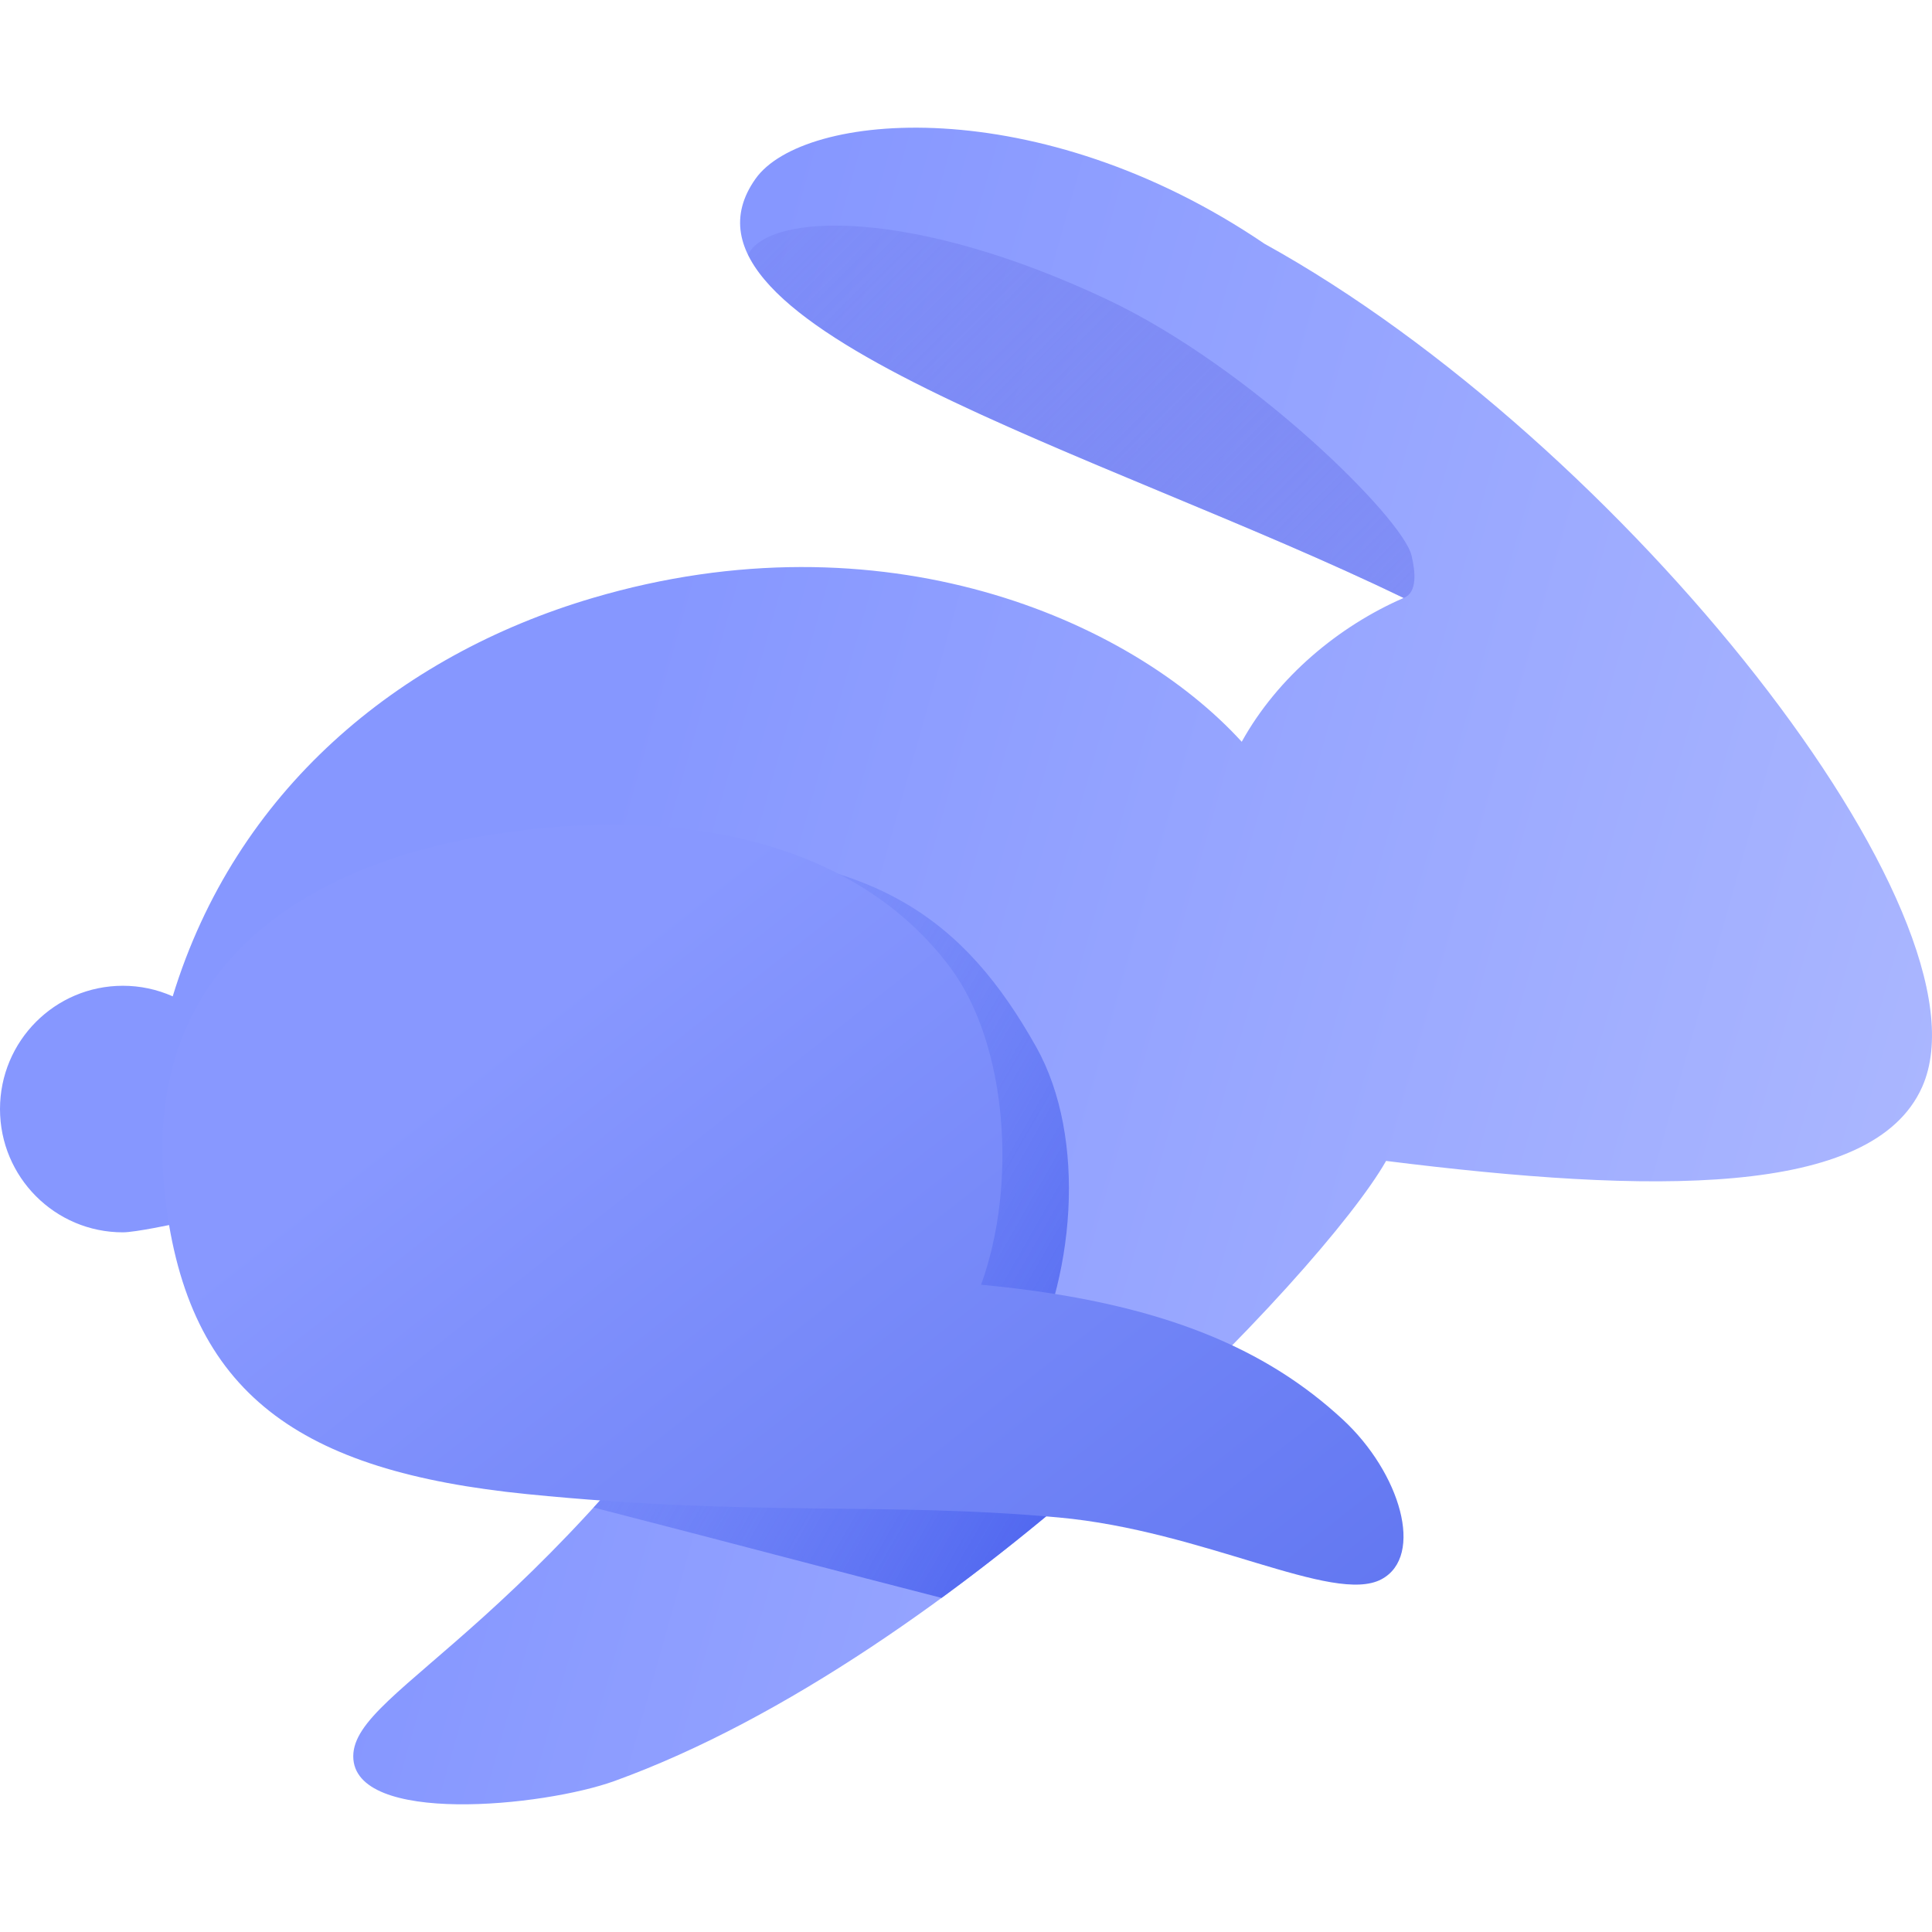
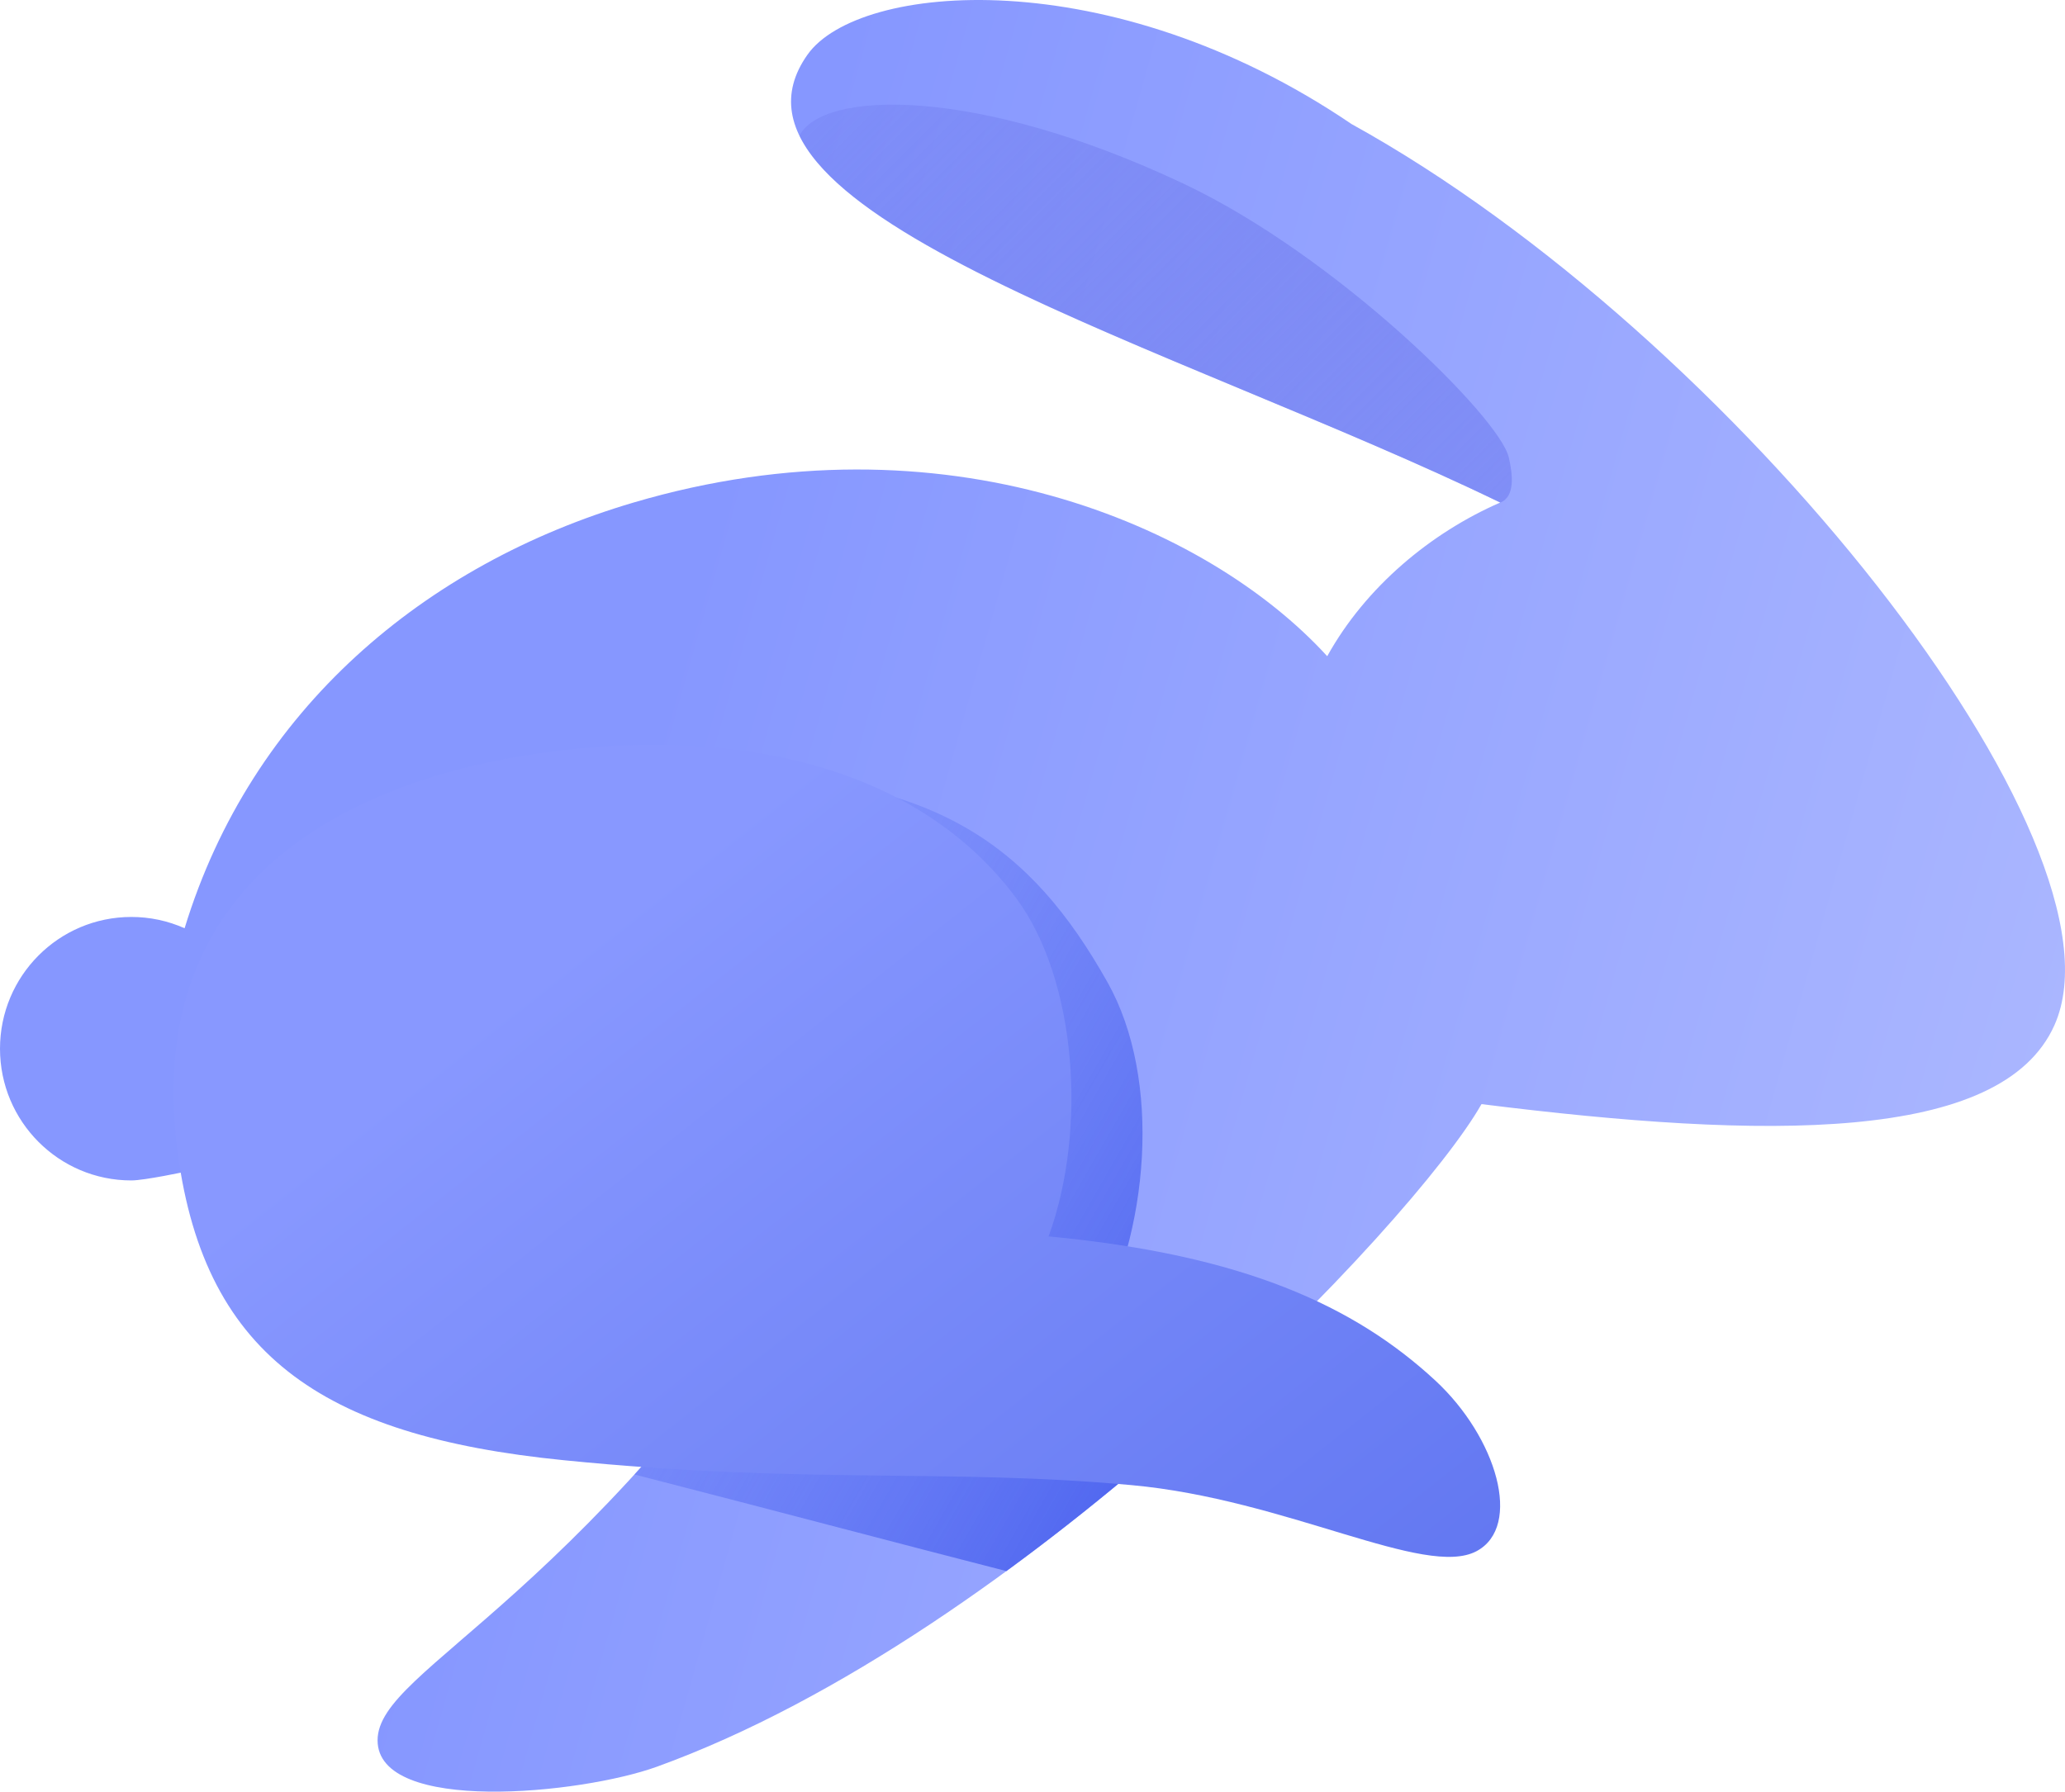
- <svg xmlns="http://www.w3.org/2000/svg" width="368.709" height="368.709" fill="none" viewBox="0 0 368.709 368.709">
+ <svg xmlns="http://www.w3.org/2000/svg" width="368.708" height="319.977" fill="none" viewBox="0 24.366 368.708 319.977">
  <path fill="url(#a)" d="M366.824 183.085c14.482-32.46-57.11-123.149-125.506-160.932-43.11-29.27-88.034-25.248-97.132-12.397C124.22 37.96 210.302 61.86 267.872 89.747c-12.375 5.393-24.037 15.071-30.895 27.448-21.463-23.51-68.57-43.756-123.846-27.448-37.249 10.99-68.206 36.9-80.17 76.032a23.3 23.3 0 0 0-9.513-2.017C10.498 163.762 0 174.296 0 187.29s10.498 23.527 23.448 23.527c2.4 0 9.905-1.615 9.905-1.615l119.931.872c-47.963 76.345-85.867 87.505-85.867 100.732 0 13.226 36.268 9.642 49.885 4.712 65.19-23.6 135.207-97.156 147.222-118.33 50.455 6.316 92.858 7.063 102.3-14.102" style="fill:url(#a)" transform="translate(0 24.366)" />
  <path fill="url(#b)" fill-rule="evenodd" d="m267.867 89.751.01.004c2.668-1.055 2.236-5.009 1.503-8.115-1.684-7.137-30.742-35.928-58.029-48.823-37.182-17.572-64.562-16.666-68.607-8.567 7.574 15.575 42.687 30.2 79.358 45.471 15.646 6.516 31.575 13.15 45.771 20.027z" clip-rule="evenodd" style="fill:url(#b)" transform="translate(0 24.366)" />
  <path fill="url(#c)" fill-rule="evenodd" d="M220.683 246.511c-7.52-2.883-16.014-5.529-25.67-7.929 10.296-18.486 12.456-45.854 2.732-63.157-13.648-24.284-30.779-37.209-70.589-37.209-21.895 0-80.847 7.4-81.893 56.778-.11 5.181-.003 9.93.371 14.295l107.65.783c-14.513 23.101-28.105 40.234-40.004 53.261a8635 8635 0 0 1 36.902 9.59c10.27 2.685 19.671 5.144 29.511 7.663 14.843-10.85 28.796-22.68 40.99-34.075" clip-rule="evenodd" style="fill:url(#c)" transform="translate(0 24.366)" />
  <path fill="url(#d)" d="M31.523 204.216c4.398 37.51 25.644 52.21 69.058 56.56s68.317 1.432 101.471 4.458c27.691 2.528 52.415 16.686 61.587 11.794 8.254-4.404 3.636-20.312-7.409-30.519-14.318-13.23-34.134-22.428-69-25.693 6.948-19.089 5.001-45.855-5.79-60.417-15.605-21.056-44.406-30.575-80.859-26.416-38.084 4.345-74.576 23.158-69.058 70.233" style="fill:url(#d)" transform="translate(0 24.366)" />
  <defs>
    <linearGradient id="a" x1="180.439" x2="435.479" y1="250.352" y2="322.433" gradientTransform="translate(-71.646 -96.012)" gradientUnits="userSpaceOnUse">
      <stop stop-color="#8697ff" />
      <stop offset="1" stop-color="#abb7ff" />
    </linearGradient>
    <linearGradient id="b" x1="392.428" x2="207.876" y1="245.489" y2="61.108" gradientTransform="translate(-71.646 -96.012)" gradientUnits="userSpaceOnUse">
      <stop stop-color="#8697ff" />
      <stop offset="1" stop-color="#5156d8" stop-opacity="0" />
    </linearGradient>
    <linearGradient id="c" x1="297.446" x2="120.465" y1="348.967" y2="247.558" gradientTransform="translate(-71.646 -96.012)" gradientUnits="userSpaceOnUse">
      <stop stop-color="#465eed" />
      <stop offset="1" stop-color="#8697ff" stop-opacity="0" />
    </linearGradient>
    <linearGradient id="d" x1="195.658" x2="315.581" y1="248.443" y2="400.306" gradientTransform="translate(-71.646 -96.012)" gradientUnits="userSpaceOnUse">
      <stop stop-color="#8898ff" />
      <stop offset=".984" stop-color="#6277f1" />
    </linearGradient>
  </defs>
</svg>
